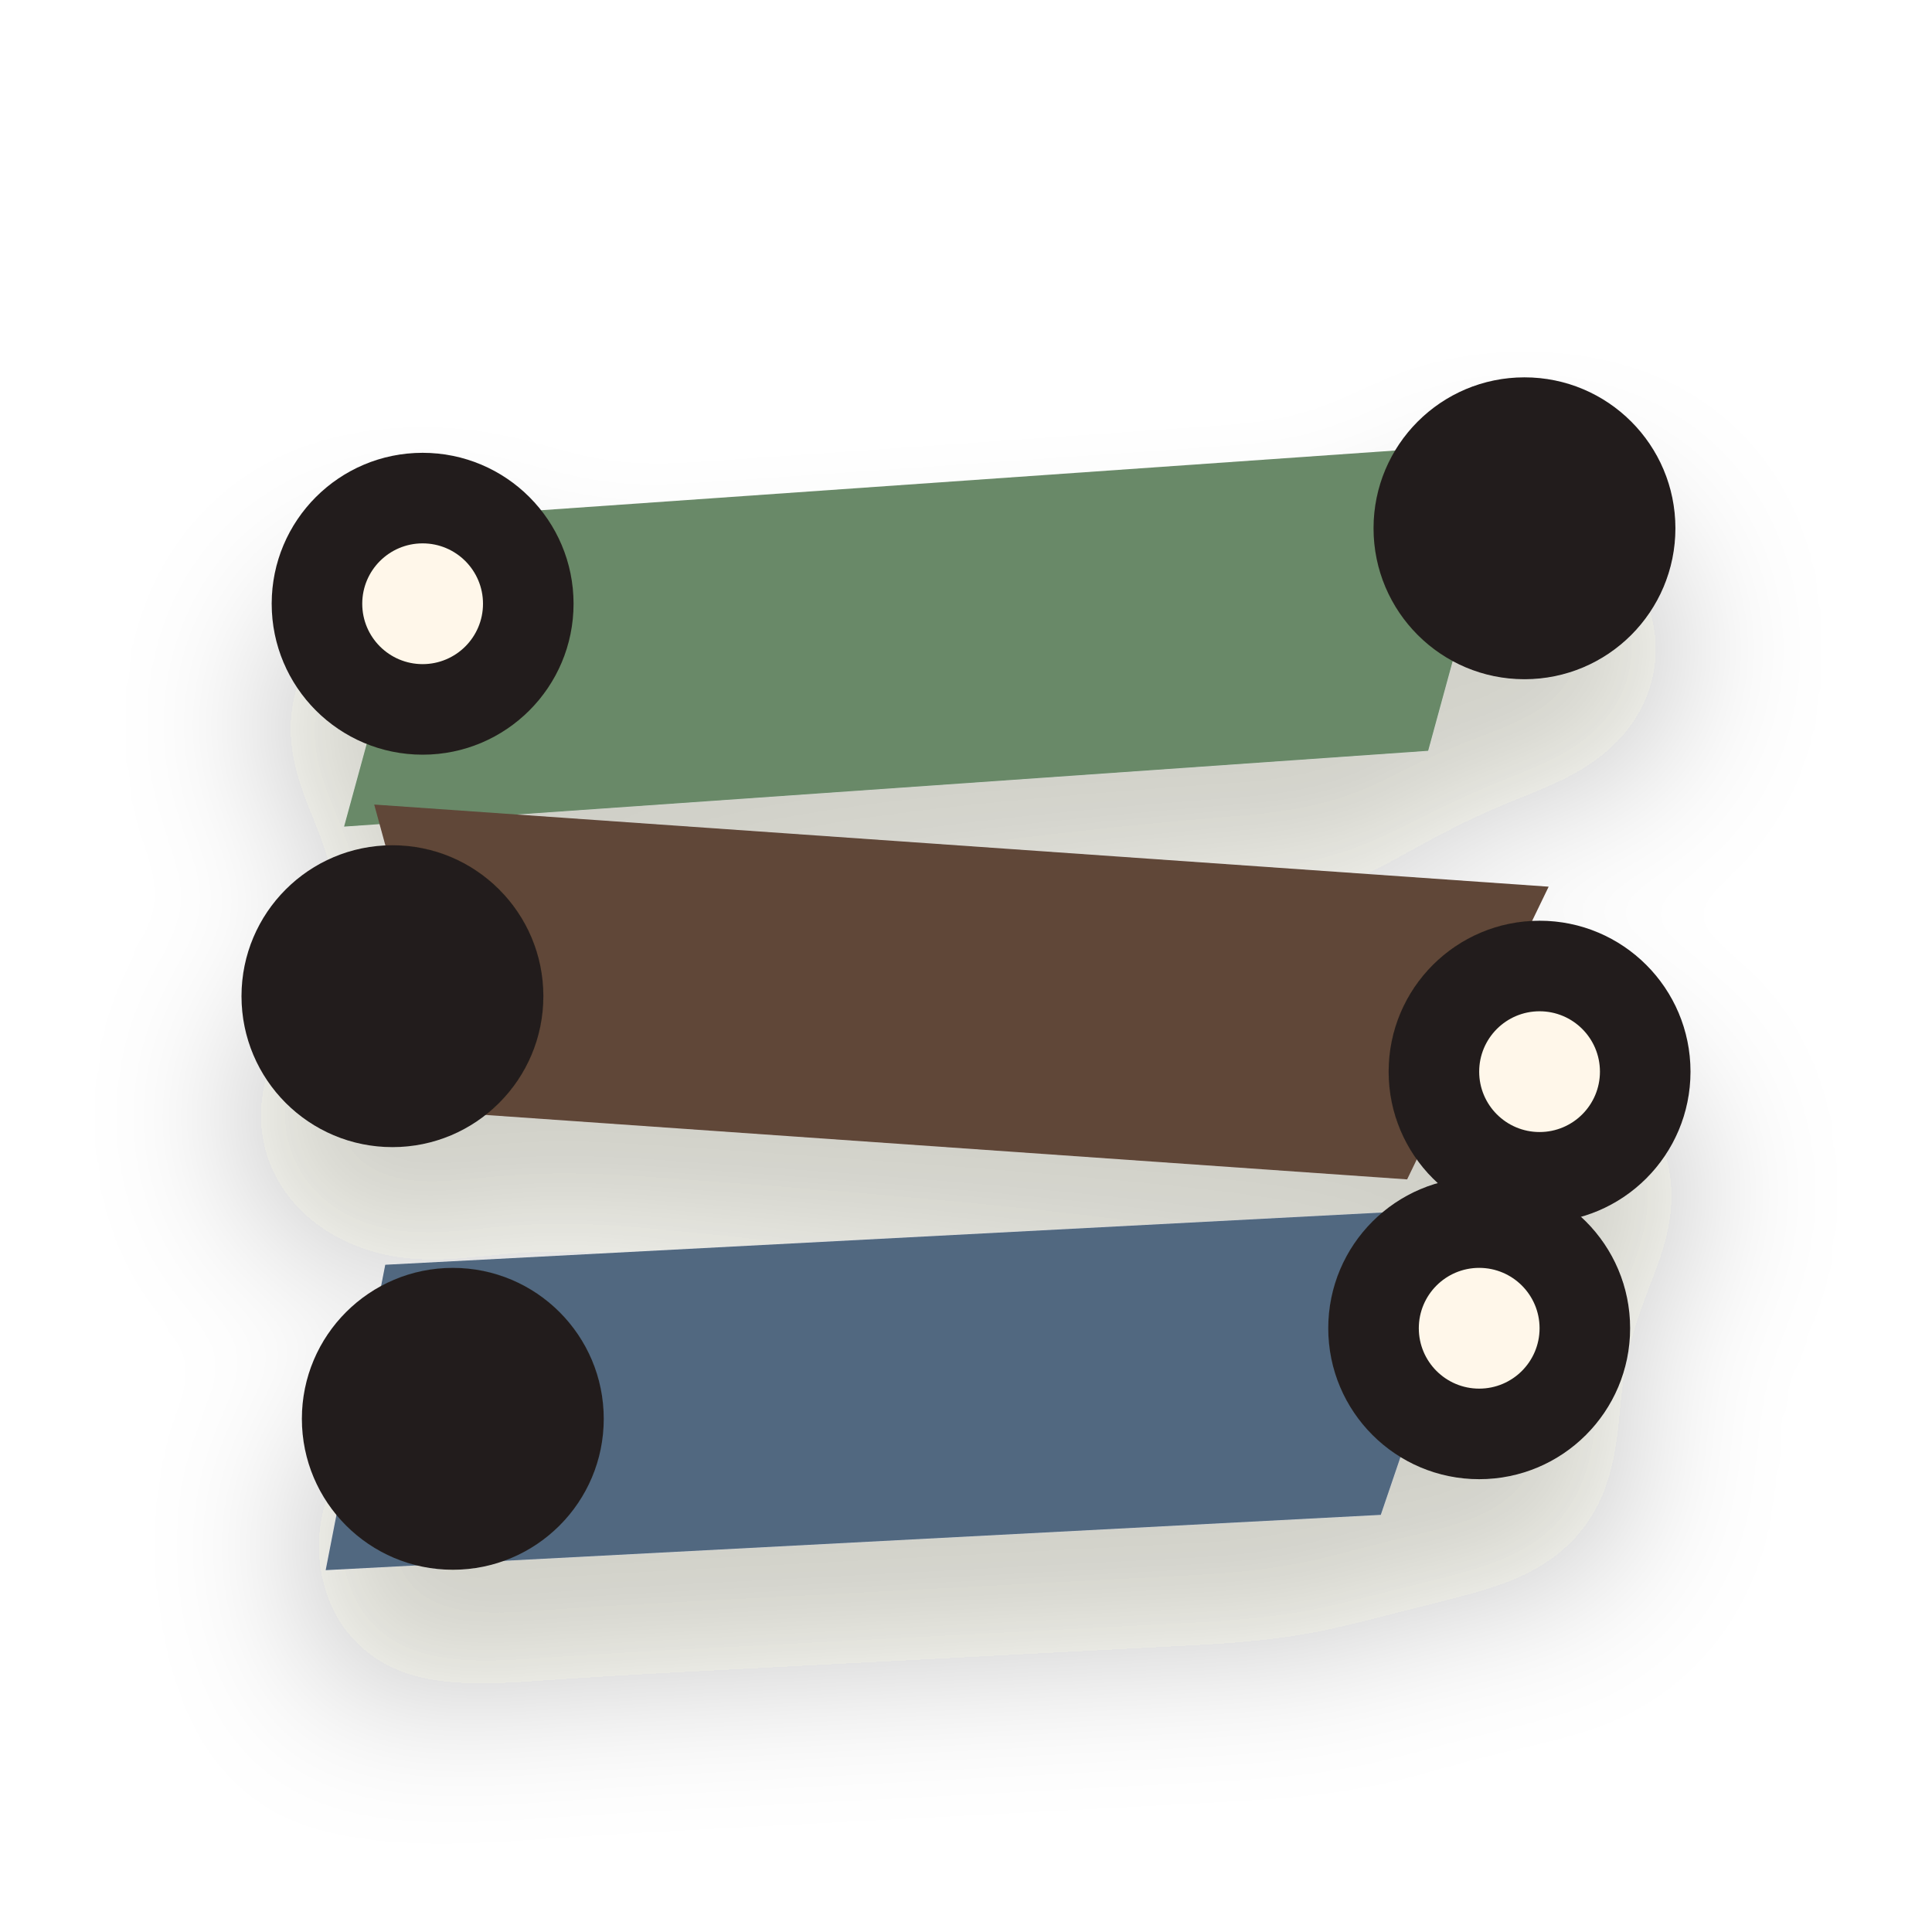
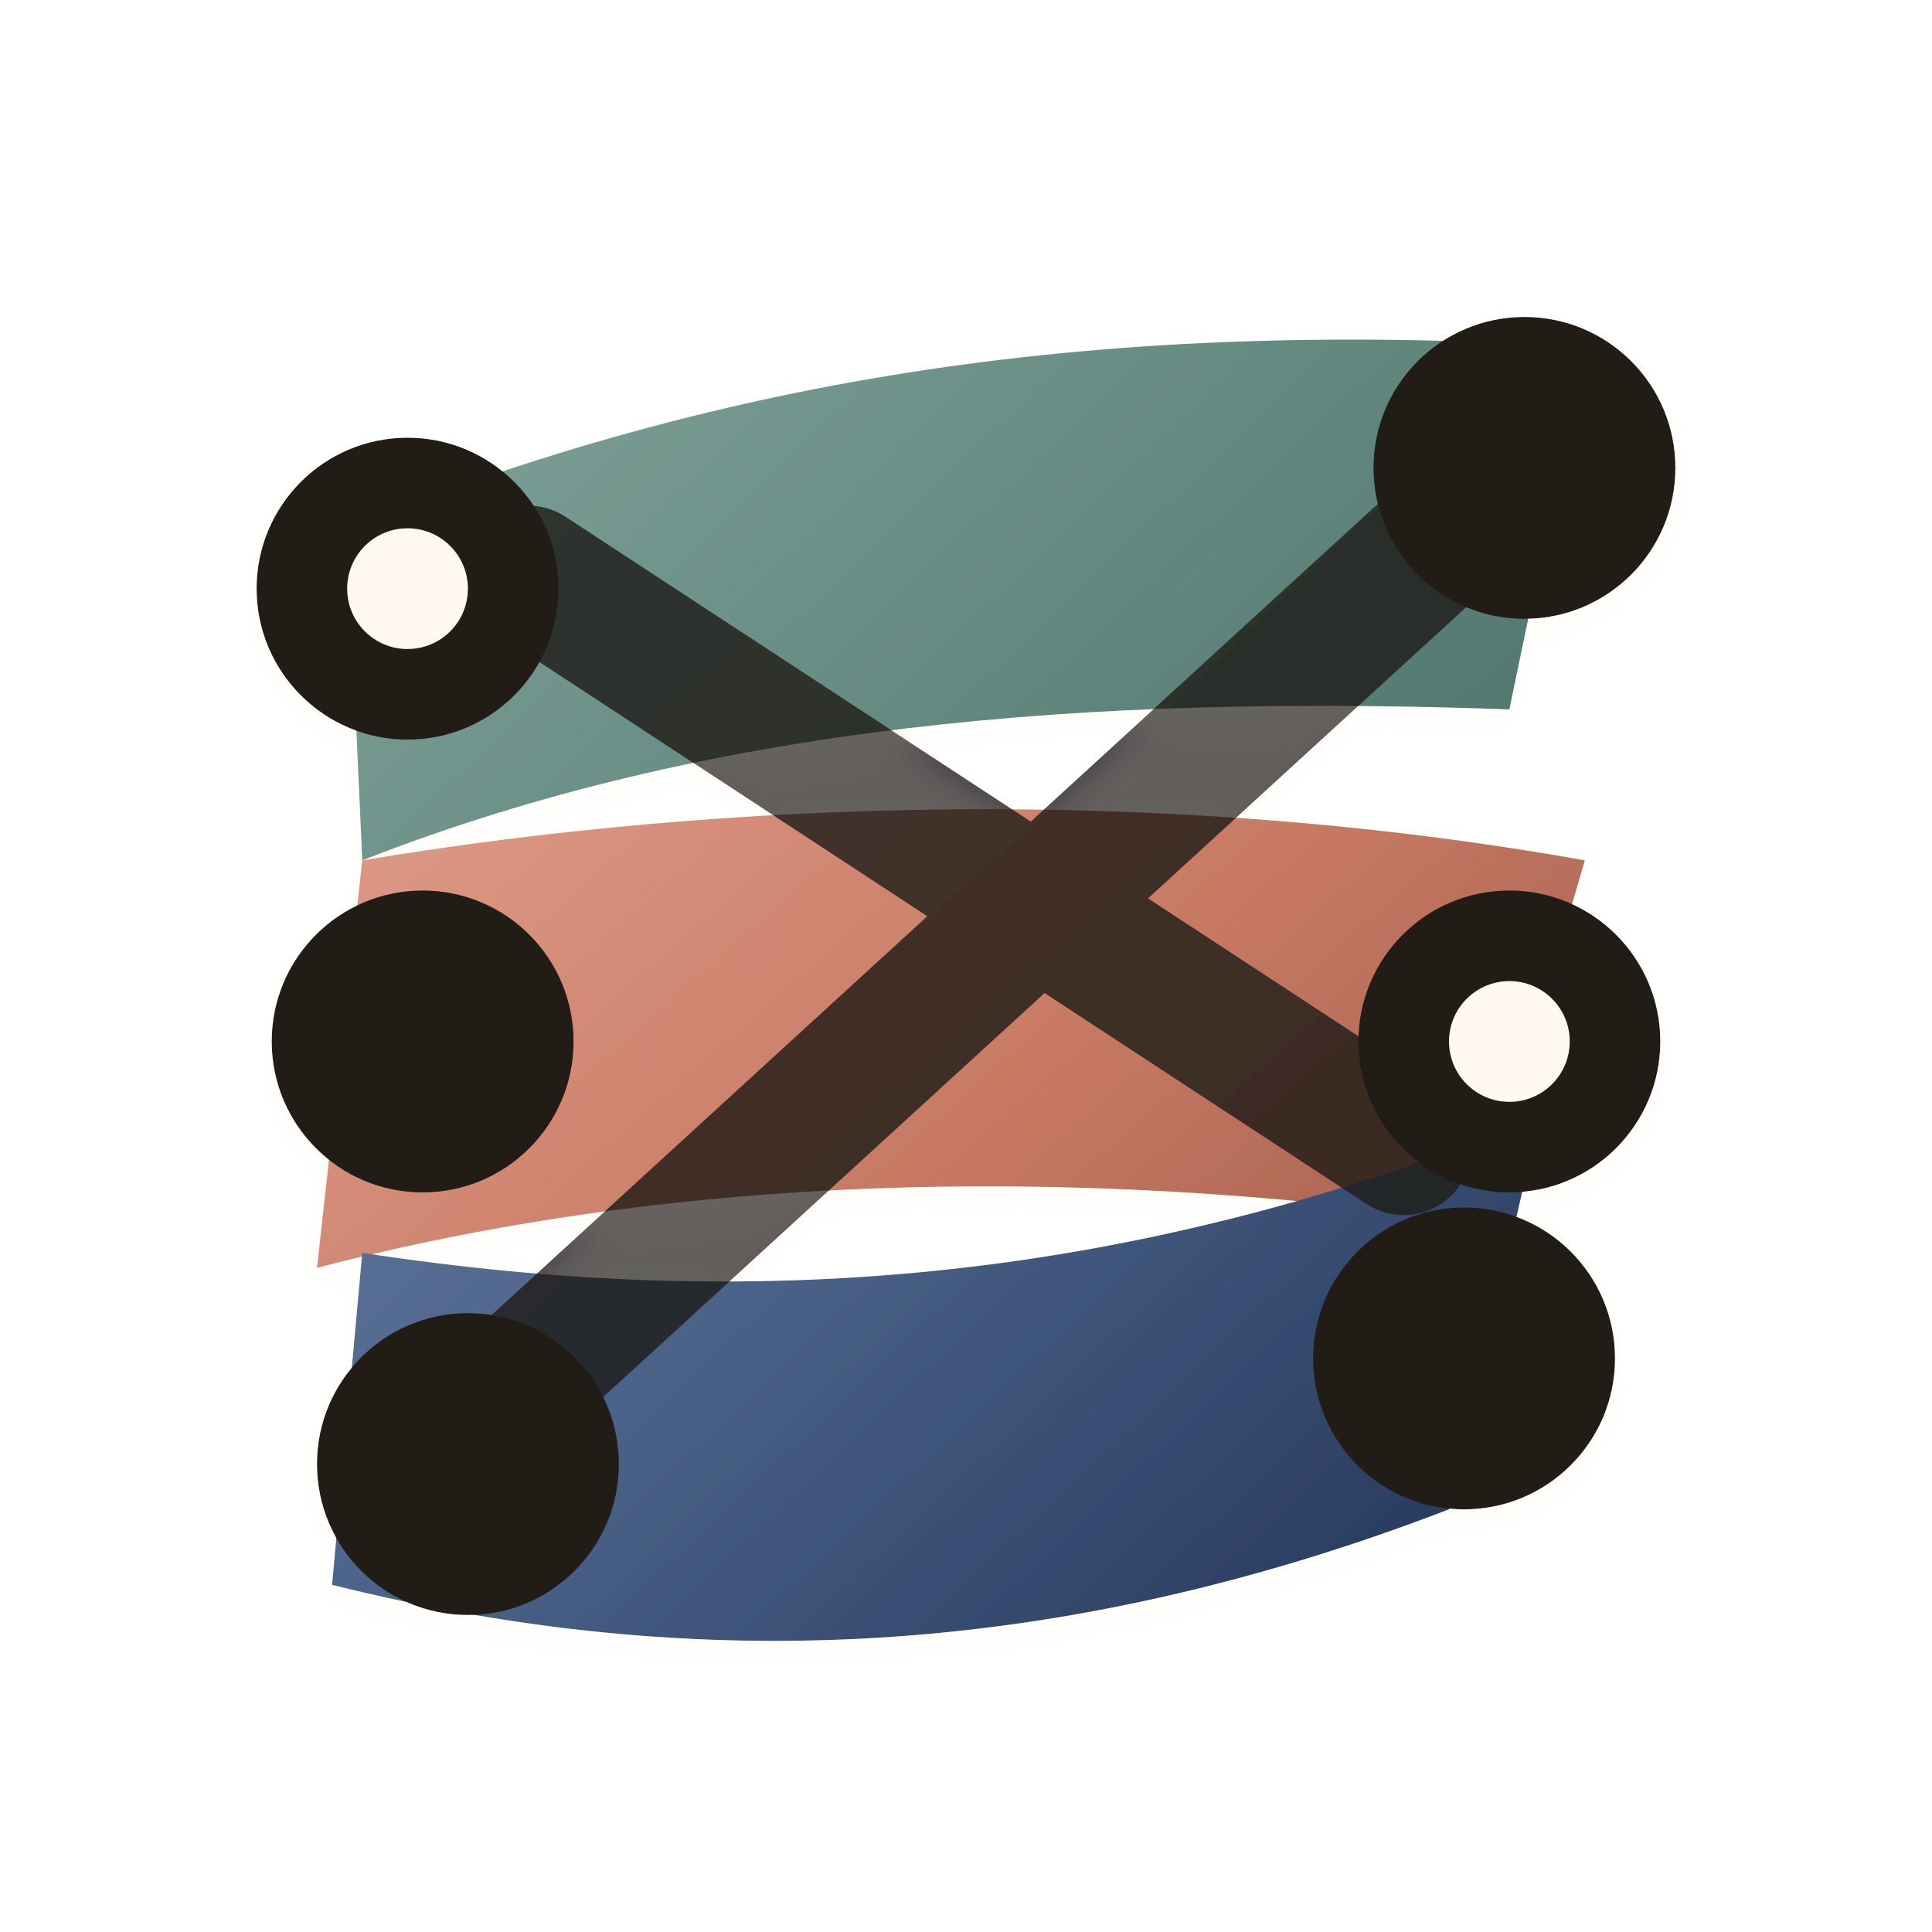
<svg xmlns="http://www.w3.org/2000/svg" viewBox="0 0 128 128" role="img" aria-label="Sarrus icon">
  <defs>
-     <filter id="depth" x="-40%" y="-40%" width="180%" height="180%">
-       <feDropShadow dx="0" dy="8" stdDeviation="5" flood-color="#2b2118" flood-opacity=".22" />
+     <filter id="cast" x="-45%" y="-45%" width="190%" height="190%">
+       <feDropShadow dx="0" dy="7" stdDeviation="5" flood-color="#2a211b" flood-opacity=".24" />
+       <feDropShadow dx="0" dy="1" stdDeviation="1" flood-color="#fff8ef" flood-opacity=".35" />
    </filter>
-     <linearGradient id="soft" x1="18" x2="110" y1="18" y2="112" gradientUnits="userSpaceOnUse">
-       <stop stop-color="#fffaf2" />
-       <stop offset="1" stop-color="#e5d8ca" />
+     <filter id="soft" x="-25%" y="-25%" width="150%" height="150%">
+       <feDropShadow dx="0" dy="5" stdDeviation="3" flood-color="#2a211b" flood-opacity=".18" />
+     </filter>
+     <linearGradient id="light" x1="18" y1="15" x2="108" y2="116" gradientUnits="userSpaceOnUse">
+       <stop stop-color="#fffaf1" />
+       <stop offset="1" stop-color="#e2d4c4" />
    </linearGradient>
-     <linearGradient id="warm" x1="20" x2="108" y1="20" y2="108" gradientUnits="userSpaceOnUse">
-       <stop stop-color="#ddaaa2" />
-       <stop offset="1" stop-color="#ad715e" />
+     <linearGradient id="warm" x1="20" y1="14" x2="110" y2="116" gradientUnits="userSpaceOnUse">
+       <stop stop-color="#ecb3a2" />
+       <stop offset=".55" stop-color="#c87963" />
+       <stop offset="1" stop-color="#7e4a3c" />
    </linearGradient>
-     <linearGradient id="cool" x1="20" x2="108" y1="20" y2="108" gradientUnits="userSpaceOnUse">
-       <stop stop-color="#7fa9a2" />
-       <stop offset="1" stop-color="#456f77" />
+     <linearGradient id="rose" x1="19" y1="15" x2="105" y2="116" gradientUnits="userSpaceOnUse">
+       <stop stop-color="#e1a6ad" />
+       <stop offset=".58" stop-color="#b76f80" />
+       <stop offset="1" stop-color="#6f485c" />
+     </linearGradient>
+     <linearGradient id="forest" x1="16" y1="16" x2="108" y2="112" gradientUnits="userSpaceOnUse">
+       <stop stop-color="#87aaa0" />
+       <stop offset=".58" stop-color="#557b73" />
+       <stop offset="1" stop-color="#284d51" />
+     </linearGradient>
+     <linearGradient id="blue" x1="18" y1="16" x2="108" y2="112" gradientUnits="userSpaceOnUse">
+       <stop stop-color="#7f91b4" />
+       <stop offset=".55" stop-color="#4a6288" />
+       <stop offset="1" stop-color="#1d2d50" />
+     </linearGradient>
+     <linearGradient id="gold" x1="22" y1="16" x2="103" y2="112" gradientUnits="userSpaceOnUse">
+       <stop stop-color="#f0c66a" />
+       <stop offset=".52" stop-color="#b77d2f" />
+       <stop offset="1" stop-color="#6d421f" />
+     </linearGradient>
+     <linearGradient id="ink" x1="20" y1="16" x2="108" y2="112" gradientUnits="userSpaceOnUse">
+       <stop stop-color="#37313c" />
+       <stop offset="1" stop-color="#090a12" />
    </linearGradient>
  </defs>
-   <g filter="url(#depth)">
-     <path d="M29 32h72l-7 20H22z" fill="#698968" transform="rotate(-4 62 42)" />
-     <path d="M24 56h78l-8 20H31z" fill="#604638" transform="rotate(4 63 66)" />
-     <path d="M26 82h73l-8 20H21z" fill="#516780" transform="rotate(-3 60 92)" />
-     <circle cx="28" cy="40" r="10" fill="#241f1b" />
-     <circle cx="101" cy="35" r="10" fill="#241f1b" />
-     <circle cx="26" cy="66" r="10" fill="#241f1b" />
-     <circle cx="102" cy="71" r="10" fill="#241f1b" />
-     <circle cx="30" cy="94" r="10" fill="#241f1b" />
-     <circle cx="98" cy="88" r="10" fill="#241f1b" />
-     <circle cx="28" cy="40" r="4" fill="#fff7ea" />
-     <circle cx="102" cy="71" r="4" fill="#fff7ea" />
-     <circle cx="98" cy="88" r="4" fill="#fff7ea" />
+   <g filter="url(#cast)">
+     <path d="M23 35c25-10 50-14 82-12l-5 24c-28-1-53 1-76 10z" fill="url(#forest)" />
+     <path d="M24 57c24-4 53-5 81 0l-7 24c-28-4-54-3-77 3z" fill="url(#warm)" />
+     <path d="M24 83c26 4 51 2 78-9l-6 26c-26 10-50 11-74 5z" fill="url(#blue)" />
+     <path d="M35 38l58 38M94 37 35 91" stroke="#201d19" stroke-width="9" stroke-linecap="round" opacity=".82" />
+     <circle cx="27" cy="39" r="10" fill="#201d19" />
+     <circle cx="101" cy="31" r="10" fill="#201d19" />
+     <circle cx="28" cy="69" r="10" fill="#201d19" />
+     <circle cx="100" cy="69" r="10" fill="#201d19" />
+     <circle cx="31" cy="97" r="10" fill="#201d19" />
+     <circle cx="97" cy="90" r="10" fill="#201d19" />
+     <circle cx="27" cy="39" r="4" fill="#fff8ef" />
+     <circle cx="100" cy="69" r="4" fill="#fff8ef" />
  </g>
</svg>
